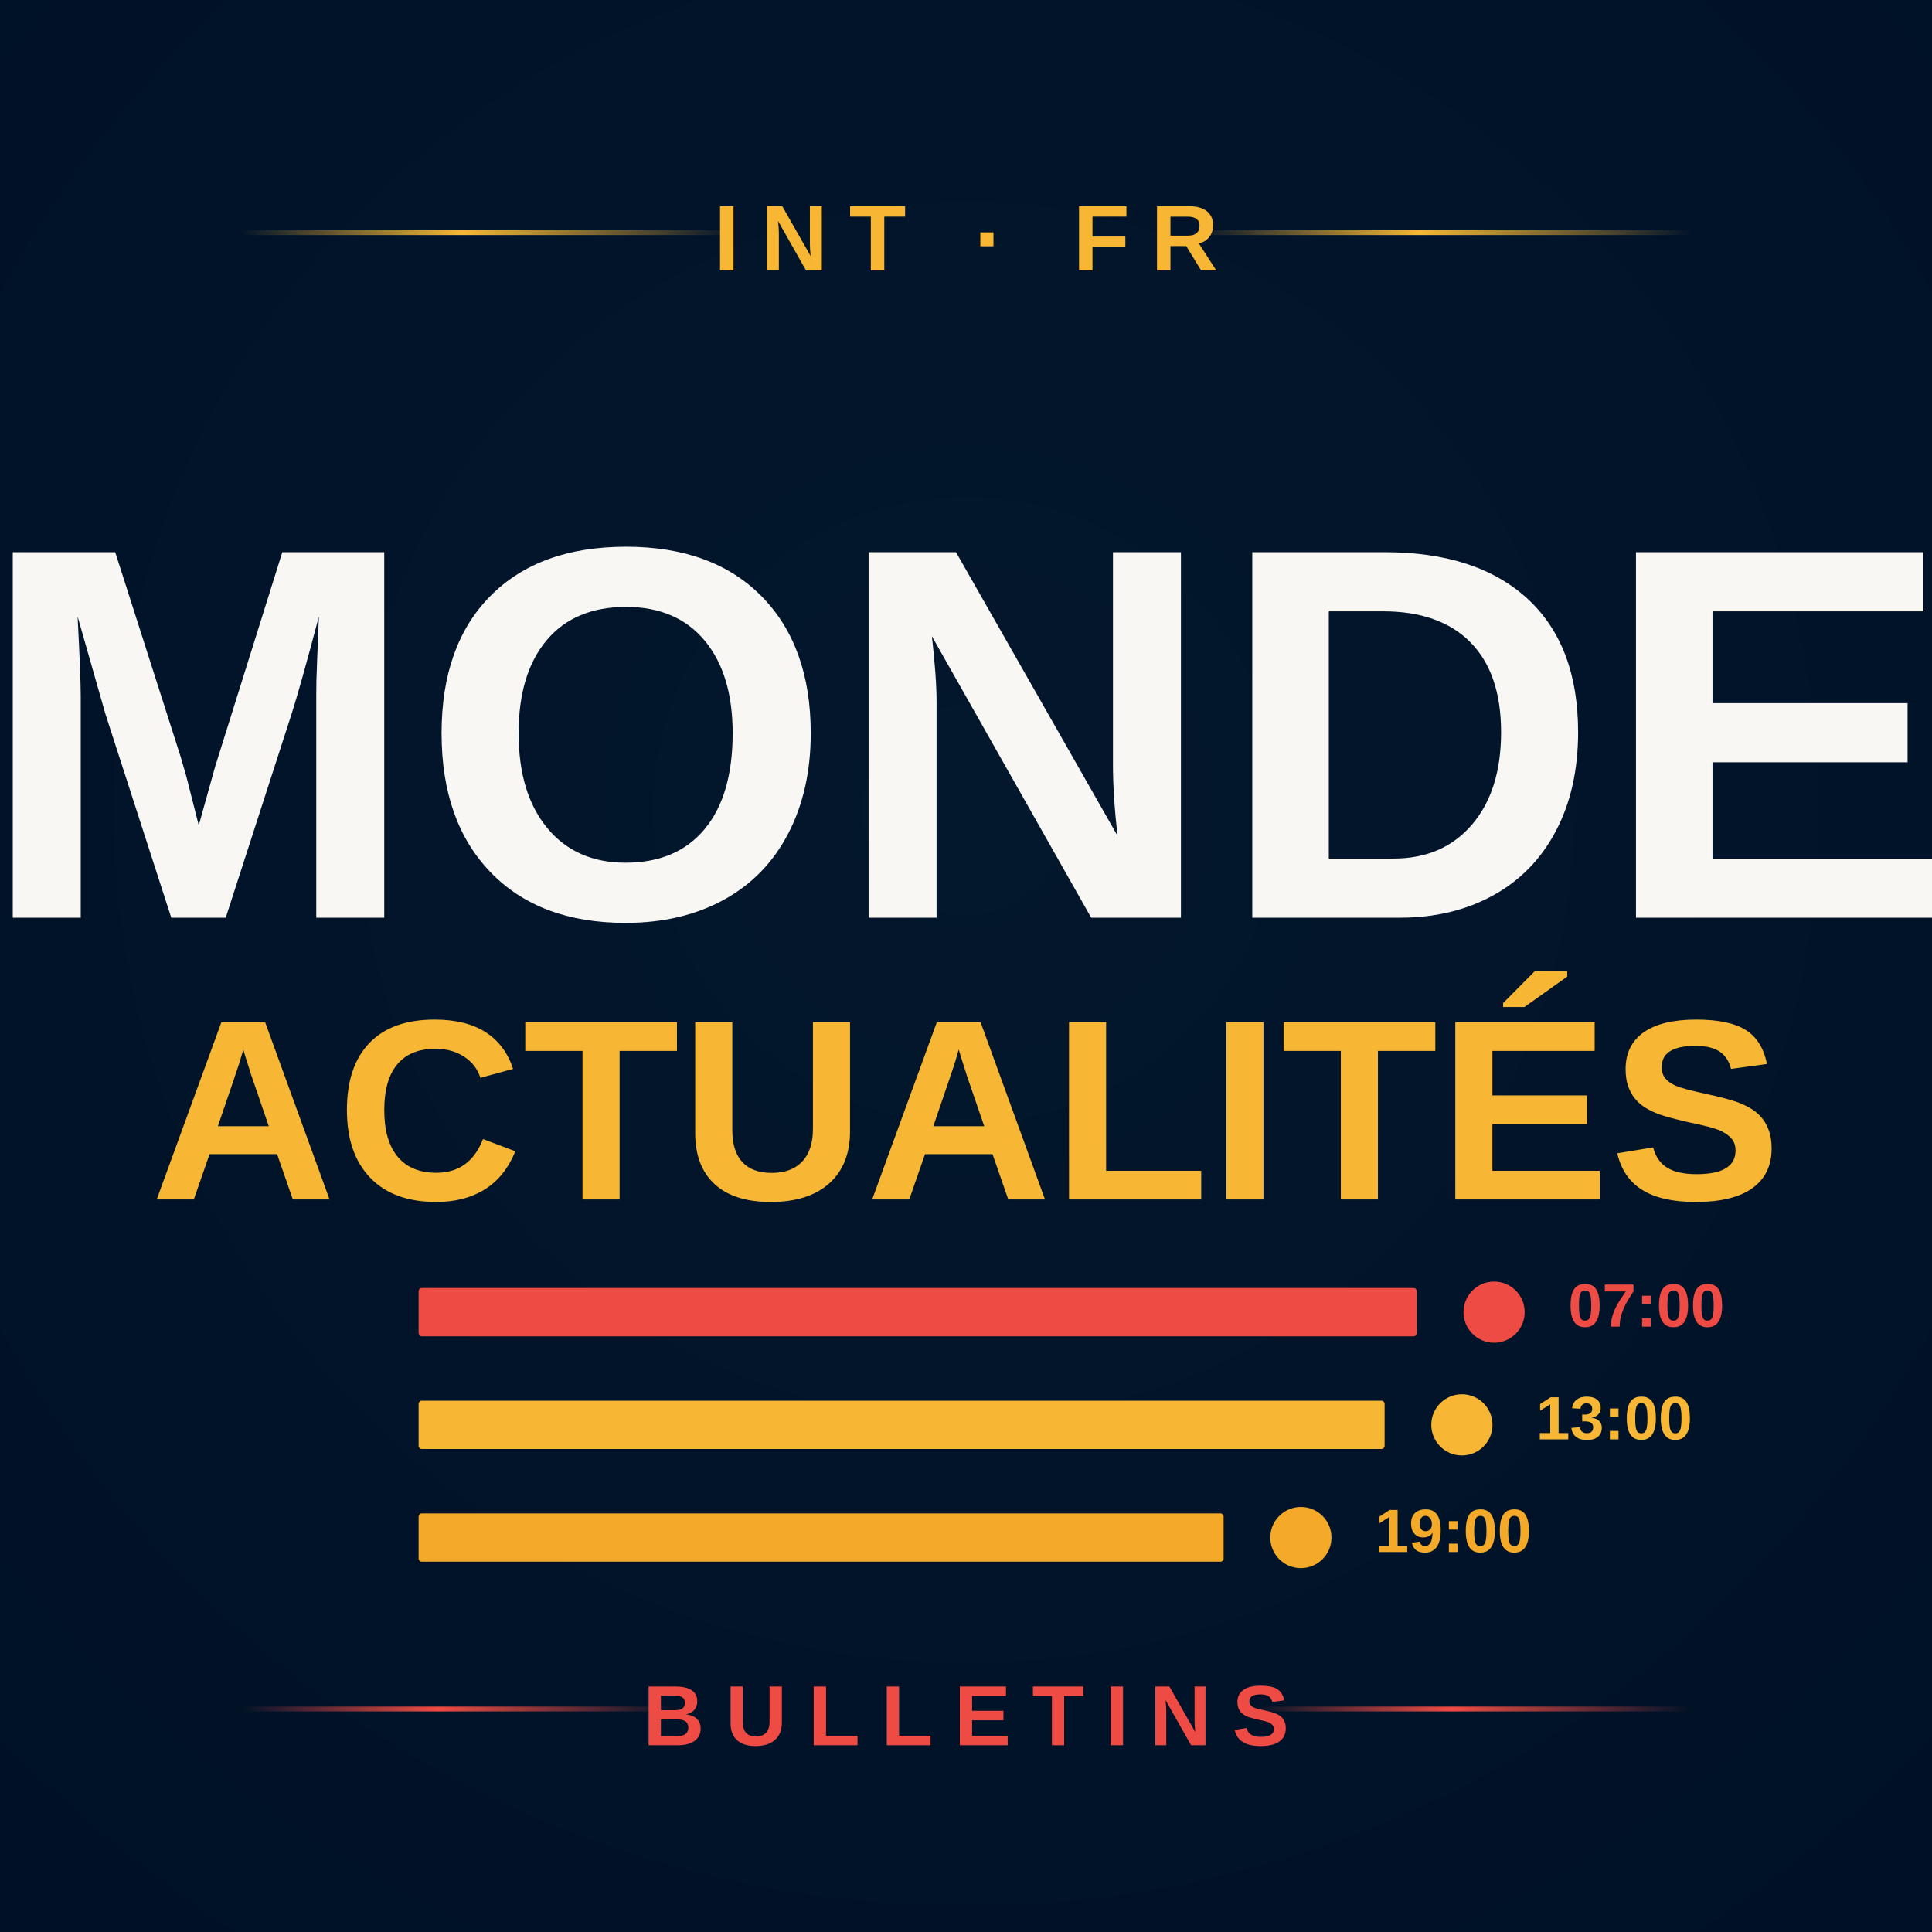
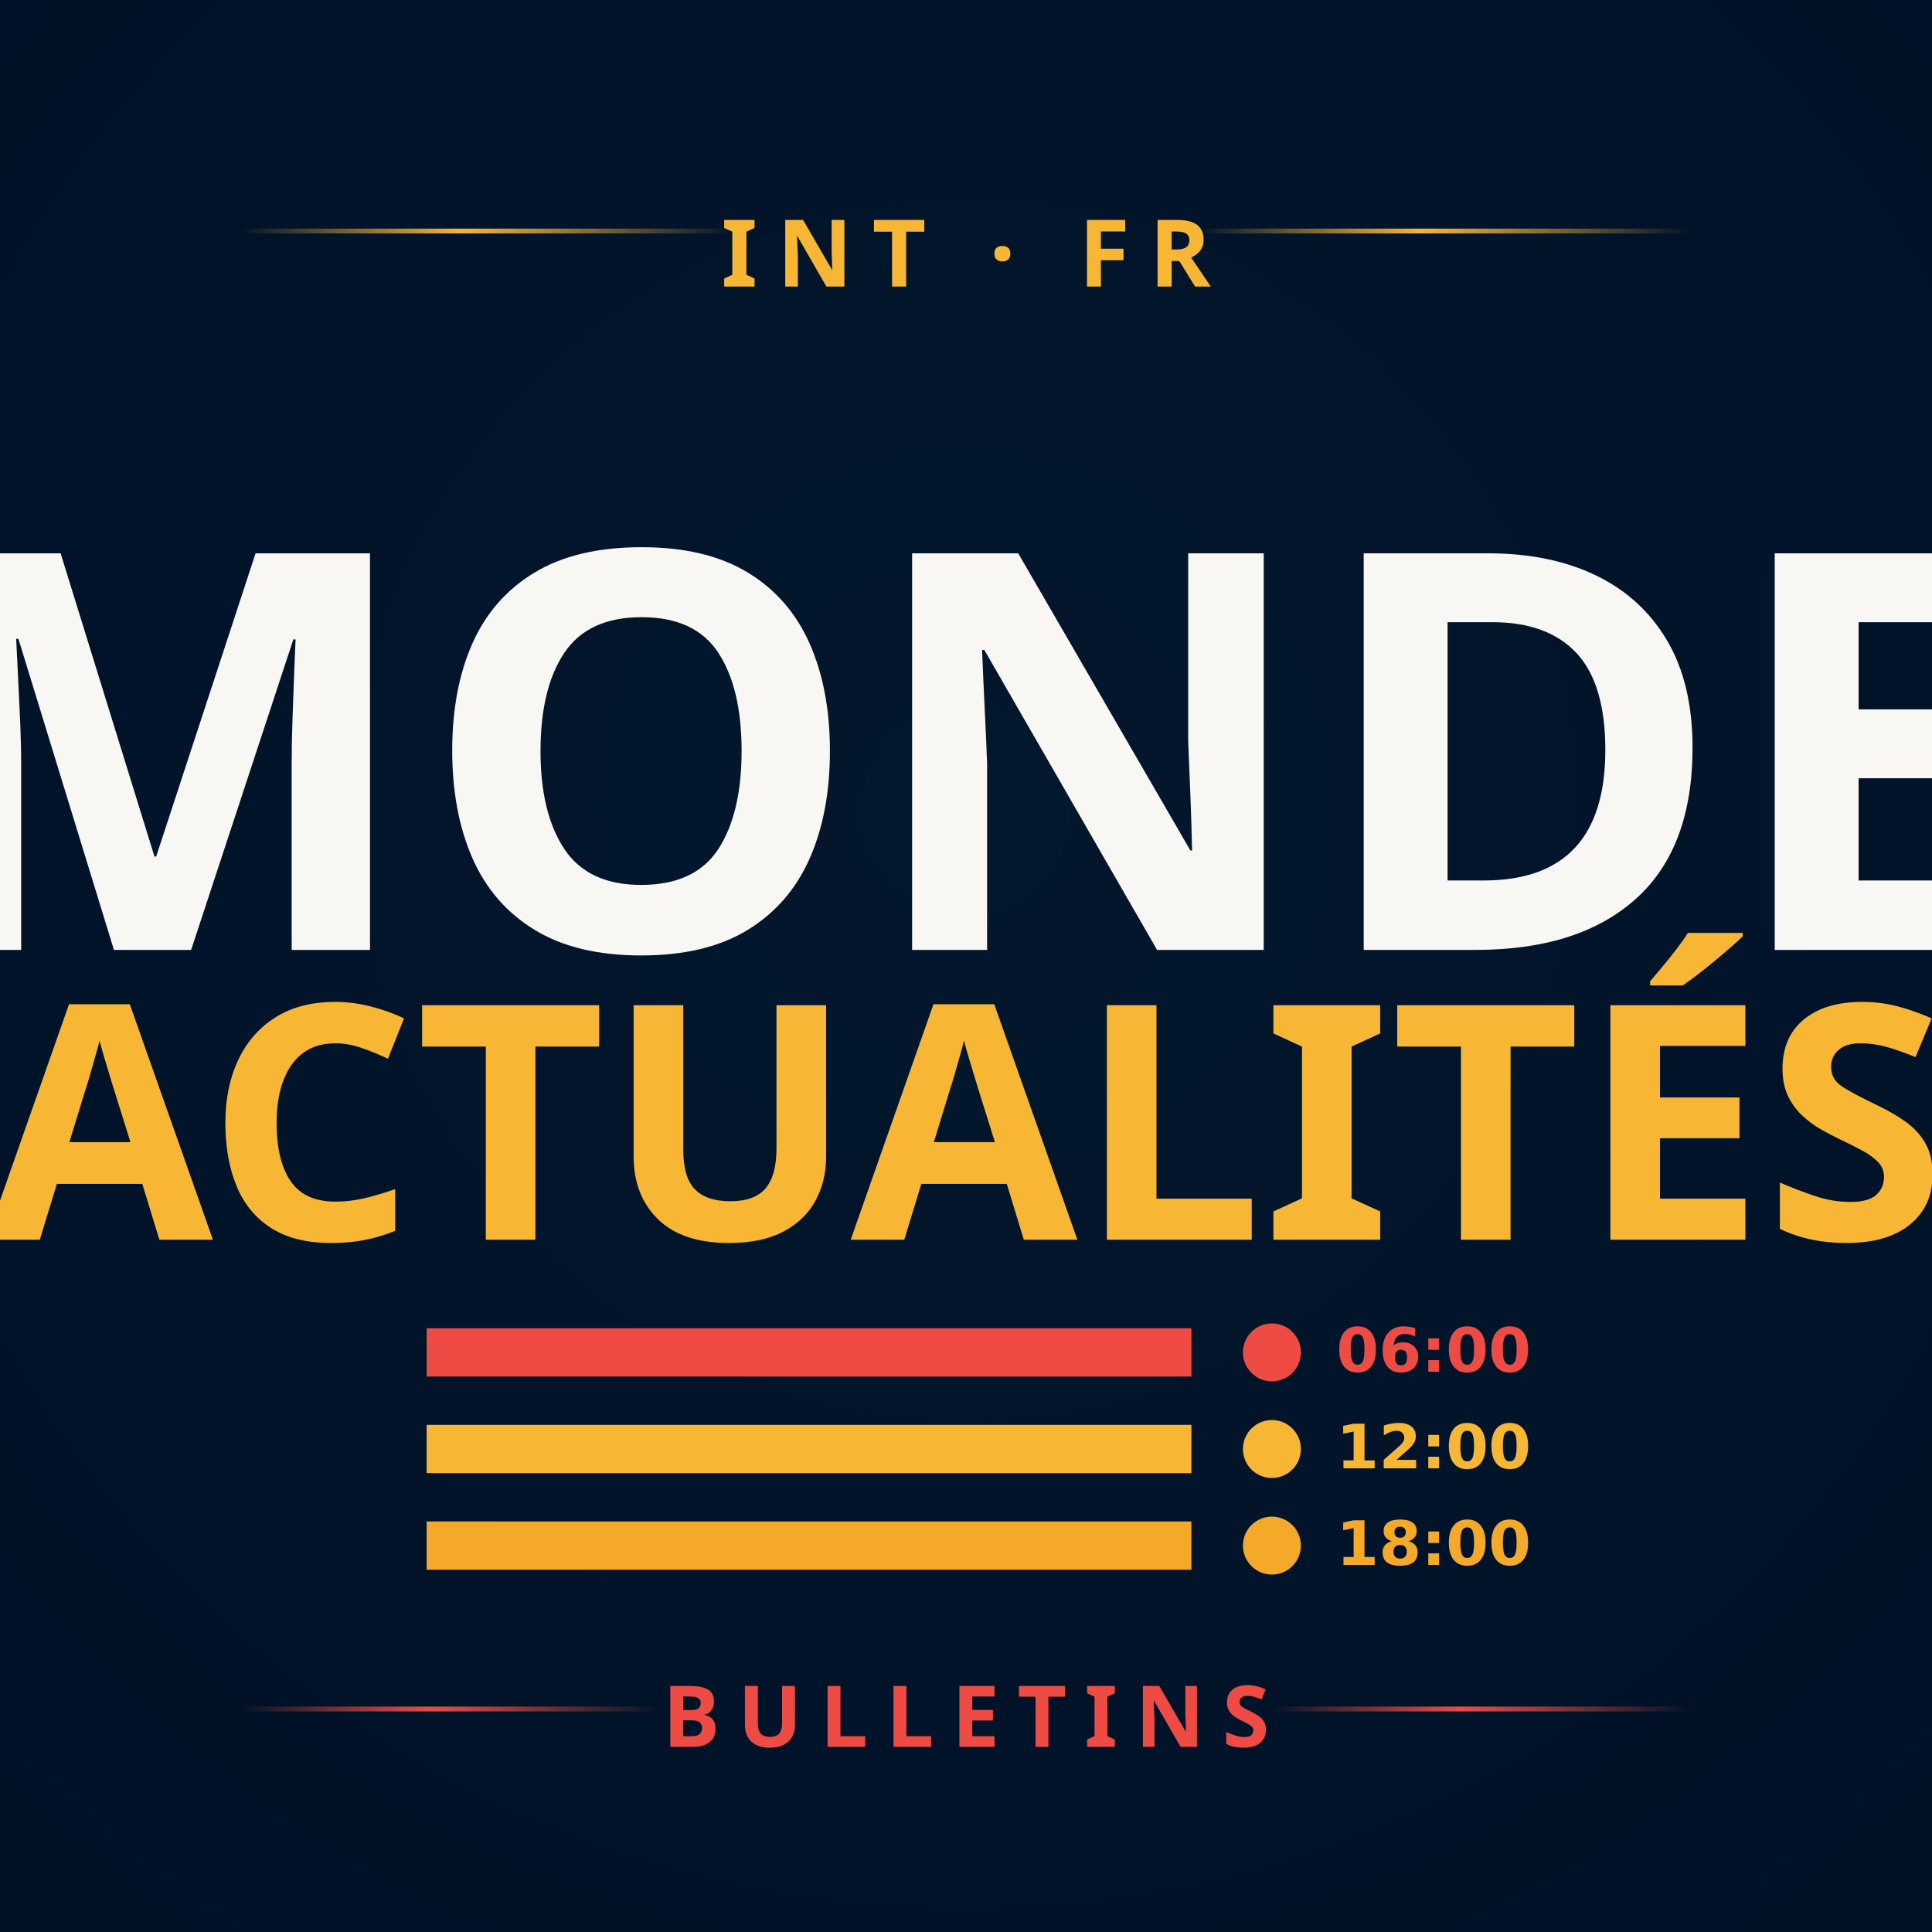
- <svg xmlns="http://www.w3.org/2000/svg" width="1600" height="1600" viewBox="0 0 1200 1200" role="img" aria-label="MONDE ACTUALITÉS">
+ <svg xmlns="http://www.w3.org/2000/svg" viewBox="0 0 1200 1200" role="img" aria-label="MONDE ACTUALITÉS">
  <defs>
    <radialGradient id="bg" cx="50%" cy="42%" r="75%">
      <stop offset="0%" stop-color="#03172d" />
      <stop offset="100%" stop-color="#001126" />
    </radialGradient>
-     <linearGradient id="goldline" x1="0%" x2="100%">
+     <linearGradient id="goldline">
      <stop offset="0%" stop-color="#f7b735" stop-opacity="0" />
-       <stop offset="45%" stop-color="#f7b735" stop-opacity="1" />
+       <stop offset="45%" stop-color="#f7b735" />
      <stop offset="100%" stop-color="#f7b735" stop-opacity="0" />
    </linearGradient>
-     <linearGradient id="redline" x1="0%" x2="100%">
+     <linearGradient id="redline">
      <stop offset="0%" stop-color="#ed4b43" stop-opacity="0" />
-       <stop offset="45%" stop-color="#ed4b43" stop-opacity="1" />
+       <stop offset="45%" stop-color="#ed4b43" />
      <stop offset="100%" stop-color="#ed4b43" stop-opacity="0" />
    </linearGradient>
  </defs>
  <rect width="1200" height="1200" fill="url(#bg)" />
-   <rect x="150" y="143" width="305" height="3" fill="url(#goldline)" />
-   <rect x="745" y="143" width="305" height="3" fill="url(#goldline)" />
-   <text x="600" y="168" text-anchor="middle" fill="#f7b735" font-size="58" font-weight="700" letter-spacing="13" font-family="Arial,Helvetica,sans-serif">INT · FR</text>
-   <text x="600" y="570" text-anchor="middle" fill="#f8f7f4" font-size="330" font-weight="900" font-stretch="condensed" textLength="900" lengthAdjust="spacingAndGlyphs" font-family="Arial Narrow,Arial,Helvetica,sans-serif">MONDE</text>
-   <text x="600" y="745" text-anchor="middle" fill="#f7b735" font-size="160" font-weight="800" textLength="895" lengthAdjust="spacingAndGlyphs" font-family="Arial Narrow,Arial,Helvetica,sans-serif">ACTUALITÉS</text>
-   <rect x="260" y="800" width="620" height="30" rx="2" fill="#ed4b43" />
-   <circle cx="928" cy="815" r="19" fill="#ed4b43" />
-   <text x="974" y="824" fill="#ed4b43" font-size="38" font-weight="700" font-family="Arial,Helvetica,sans-serif">07:00</text>
-   <rect x="260" y="870" width="600" height="30" rx="2" fill="#f7b735" />
-   <circle cx="908" cy="885" r="19" fill="#f7b735" />
-   <text x="954" y="894" fill="#f7b735" font-size="38" font-weight="700" font-family="Arial,Helvetica,sans-serif">13:00</text>
-   <rect x="260" y="940" width="500" height="30" rx="2" fill="#f4a928" />
-   <circle cx="808" cy="955" r="19" fill="#f4a928" />
-   <text x="854" y="964" fill="#f4a928" font-size="38" font-weight="700" font-family="Arial,Helvetica,sans-serif">19:00</text>
-   <rect x="150" y="1060" width="270" height="3" fill="url(#redline)" />
-   <rect x="780" y="1060" width="270" height="3" fill="url(#redline)" />
-   <text x="600" y="1084" text-anchor="middle" fill="#ed4b43" font-size="53" font-weight="700" letter-spacing="13" font-family="Arial,Helvetica,sans-serif">BULLETINS</text>
+   <rect x="150" y="142" width="305" height="3" fill="url(#goldline)" />
+   <rect x="745" y="142" width="305" height="3" fill="url(#goldline)" />
+   <text x="600" y="178" text-anchor="middle" fill="#f7b735" font-size="58" font-weight="700" letter-spacing="12" font-family="PT Sans Narrow,sans-serif">INT · FR</text>
+   <text x="600" y="590" text-anchor="middle" fill="#f8f7f4" font-size="345" font-weight="700" font-family="PT Sans Narrow,sans-serif">MONDE</text>
+   <text x="600" y="770" text-anchor="middle" fill="#f7b735" font-size="204" font-weight="700" font-family="PT Sans Narrow,sans-serif">ACTUALITÉS</text>
+   <rect x="265" y="825" width="475" height="30" fill="#ed4b43" />
+   <circle cx="790" cy="840" r="18" fill="#ed4b43" />
+   <text x="830" y="852" fill="#ed4b43" font-size="38" font-weight="700" font-family="DejaVu Sans,sans-serif">06:00</text>
+   <rect x="265" y="885" width="475" height="30" fill="#f7b735" />
+   <circle cx="790" cy="900" r="18" fill="#f7b735" />
+   <text x="830" y="912" fill="#f7b735" font-size="38" font-weight="700" font-family="DejaVu Sans,sans-serif">12:00</text>
+   <rect x="265" y="945" width="475" height="30" fill="#f4a928" />
+   <circle cx="790" cy="960" r="18" fill="#f4a928" />
+   <text x="830" y="972" fill="#f4a928" font-size="38" font-weight="700" font-family="DejaVu Sans,sans-serif">18:00</text>
+   <rect x="150" y="1060" width="260" height="3" fill="url(#redline)" />
+   <rect x="790" y="1060" width="260" height="3" fill="url(#redline)" />
+   <text x="600" y="1085" text-anchor="middle" fill="#ed4b43" font-size="53" font-weight="700" letter-spacing="11" font-family="PT Sans Narrow,sans-serif">BULLETINS</text>
</svg>
